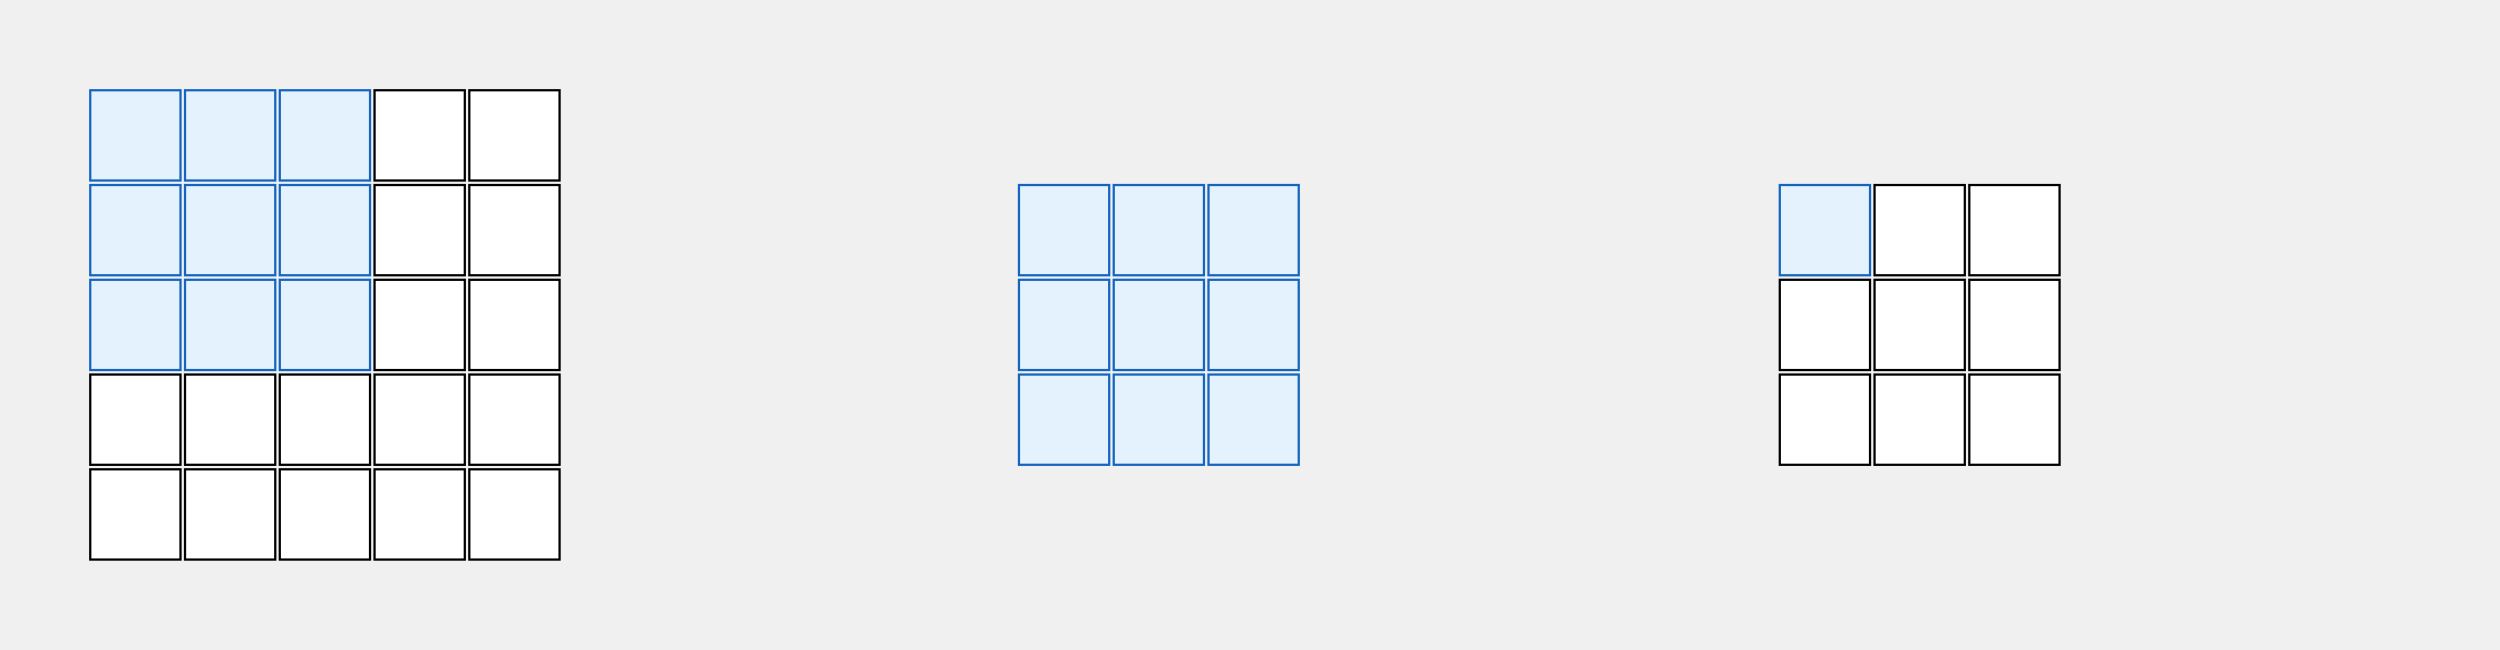
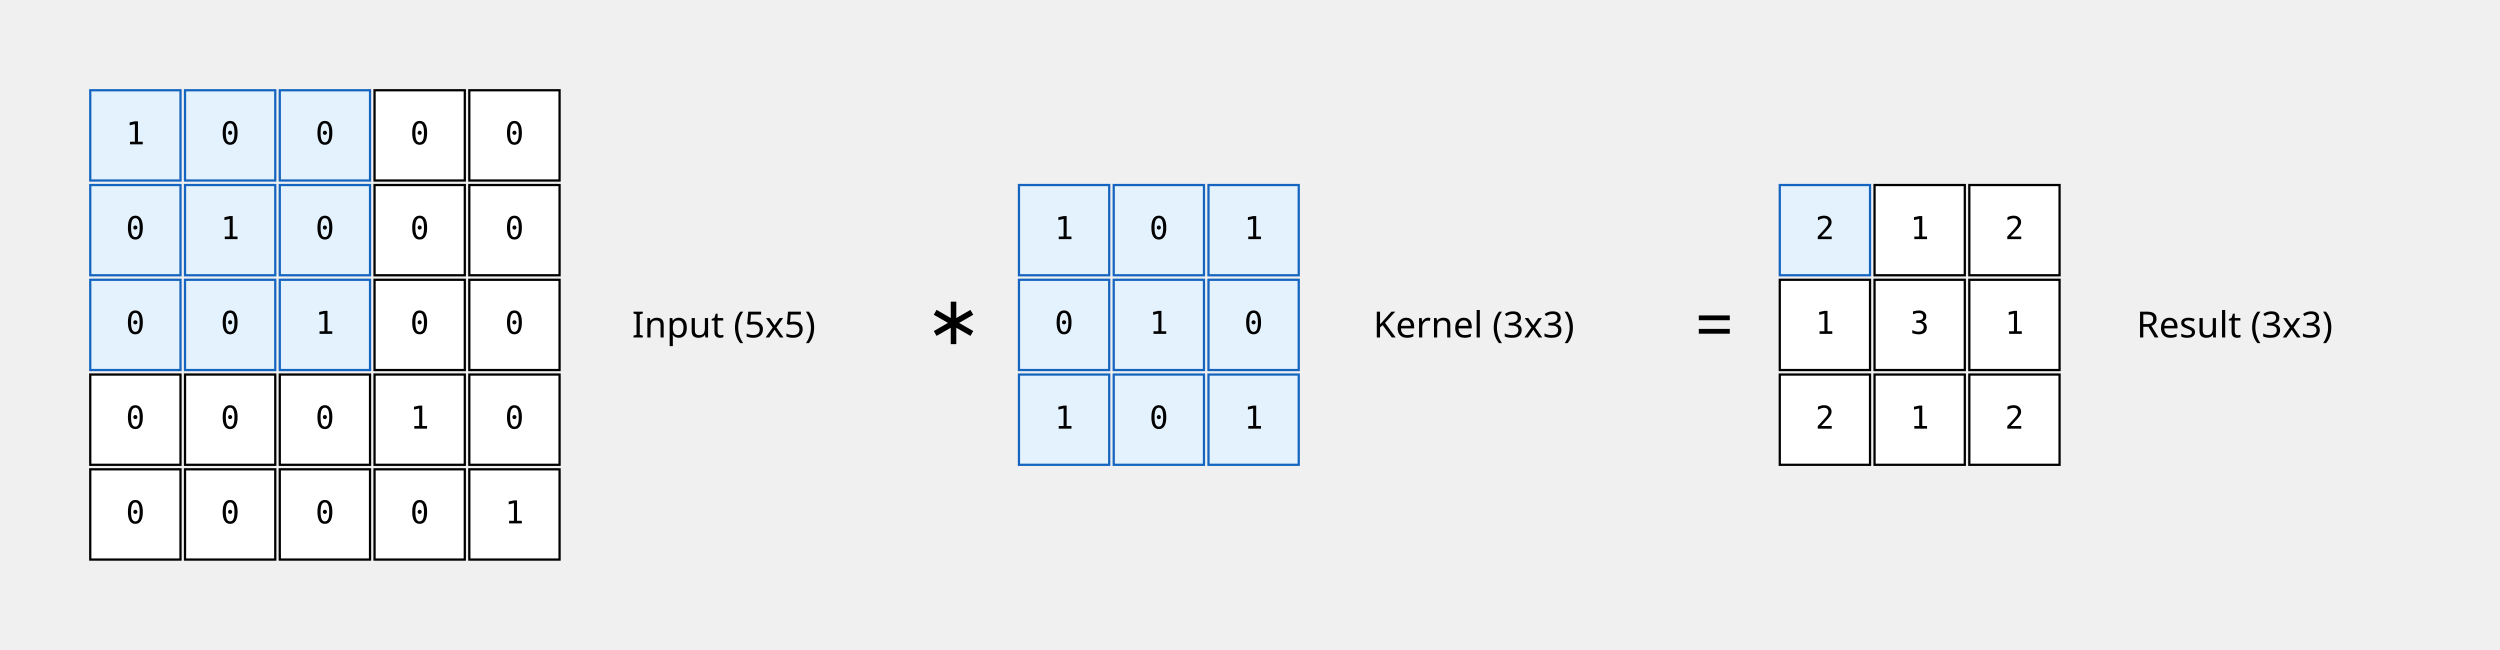
<svg xmlns="http://www.w3.org/2000/svg" width="1108.0" height="288.0" viewBox="-40.0 -40.0 1108.0 288.0">
  <defs>
    <marker id="arrow" viewBox="-10 -4 10 8" refX="0" refY="0" orient="auto" markerWidth="10" markerHeight="8">
      <path d="M -10 -4 L 0 0 L -10 4 Z" fill="rgba(0,0,0,1.0)" stroke="rgba(0,0,0,0.0)" stroke-width="1.0" />
    </marker>
  </defs>
  <g transform="translate(20.0 20.0) rotate(0.0) scale(1.0 1.0)">
    <rect x="-20.0" y="-20.0" width="40" height="40" stroke="#1565c0" fill="#e3f2fd" />
-     <text x="0" y="0" font-family="monospace" font-size="14" fill="rgba(0,0,0,0.0)" text-anchor="middle" dominant-baseline="middle">1</text>
+     <text x="0" y="0" font-family="monospace" font-size="14" fill="rgba(0,0,0,1.0)" text-anchor="middle" dominant-baseline="middle">1</text>
  </g>
  <g transform="translate(62.0 20.0) rotate(0.0) scale(1.0 1.0)">
    <rect x="-20.0" y="-20.0" width="40" height="40" stroke="#1565c0" fill="#e3f2fd" />
-     <text x="0" y="0" font-family="monospace" font-size="14" fill="rgba(0,0,0,0.0)" text-anchor="middle" dominant-baseline="middle">0</text>
+     <text x="0" y="0" font-family="monospace" font-size="14" fill="rgba(0,0,0,1.0)" text-anchor="middle" dominant-baseline="middle">0</text>
  </g>
  <g transform="translate(104.0 20.0) rotate(0.0) scale(1.0 1.0)">
    <rect x="-20.0" y="-20.0" width="40" height="40" stroke="#1565c0" fill="#e3f2fd" />
-     <text x="0" y="0" font-family="monospace" font-size="14" fill="rgba(0,0,0,0.0)" text-anchor="middle" dominant-baseline="middle">0</text>
+     <text x="0" y="0" font-family="monospace" font-size="14" fill="rgba(0,0,0,1.0)" text-anchor="middle" dominant-baseline="middle">0</text>
  </g>
  <g transform="translate(146.0 20.0) rotate(0.0) scale(1.0 1.0)">
    <rect x="-20.0" y="-20.0" width="40" height="40" stroke="black" fill="white" />
-     <text x="0" y="0" font-family="monospace" font-size="14" fill="rgba(0,0,0,0.0)" text-anchor="middle" dominant-baseline="middle">0</text>
+     <text x="0" y="0" font-family="monospace" font-size="14" fill="rgba(0,0,0,1.0)" text-anchor="middle" dominant-baseline="middle">0</text>
  </g>
  <g transform="translate(188.0 20.0) rotate(0.0) scale(1.0 1.0)">
    <rect x="-20.0" y="-20.0" width="40" height="40" stroke="black" fill="white" />
-     <text x="0" y="0" font-family="monospace" font-size="14" fill="rgba(0,0,0,0.0)" text-anchor="middle" dominant-baseline="middle">0</text>
+     <text x="0" y="0" font-family="monospace" font-size="14" fill="rgba(0,0,0,1.0)" text-anchor="middle" dominant-baseline="middle">0</text>
  </g>
  <g transform="translate(20.0 62.0) rotate(0.0) scale(1.0 1.0)">
    <rect x="-20.0" y="-20.0" width="40" height="40" stroke="#1565c0" fill="#e3f2fd" />
-     <text x="0" y="0" font-family="monospace" font-size="14" fill="rgba(0,0,0,0.0)" text-anchor="middle" dominant-baseline="middle">0</text>
+     <text x="0" y="0" font-family="monospace" font-size="14" fill="rgba(0,0,0,1.0)" text-anchor="middle" dominant-baseline="middle">0</text>
  </g>
  <g transform="translate(62.0 62.0) rotate(0.0) scale(1.0 1.0)">
    <rect x="-20.0" y="-20.0" width="40" height="40" stroke="#1565c0" fill="#e3f2fd" />
-     <text x="0" y="0" font-family="monospace" font-size="14" fill="rgba(0,0,0,0.0)" text-anchor="middle" dominant-baseline="middle">1</text>
+     <text x="0" y="0" font-family="monospace" font-size="14" fill="rgba(0,0,0,1.0)" text-anchor="middle" dominant-baseline="middle">1</text>
  </g>
  <g transform="translate(104.0 62.0) rotate(0.0) scale(1.0 1.0)">
    <rect x="-20.0" y="-20.0" width="40" height="40" stroke="#1565c0" fill="#e3f2fd" />
-     <text x="0" y="0" font-family="monospace" font-size="14" fill="rgba(0,0,0,0.0)" text-anchor="middle" dominant-baseline="middle">0</text>
+     <text x="0" y="0" font-family="monospace" font-size="14" fill="rgba(0,0,0,1.0)" text-anchor="middle" dominant-baseline="middle">0</text>
  </g>
  <g transform="translate(146.0 62.0) rotate(0.0) scale(1.0 1.0)">
    <rect x="-20.0" y="-20.0" width="40" height="40" stroke="black" fill="white" />
-     <text x="0" y="0" font-family="monospace" font-size="14" fill="rgba(0,0,0,0.0)" text-anchor="middle" dominant-baseline="middle">0</text>
+     <text x="0" y="0" font-family="monospace" font-size="14" fill="rgba(0,0,0,1.0)" text-anchor="middle" dominant-baseline="middle">0</text>
  </g>
  <g transform="translate(188.0 62.0) rotate(0.0) scale(1.0 1.0)">
    <rect x="-20.0" y="-20.0" width="40" height="40" stroke="black" fill="white" />
-     <text x="0" y="0" font-family="monospace" font-size="14" fill="rgba(0,0,0,0.0)" text-anchor="middle" dominant-baseline="middle">0</text>
+     <text x="0" y="0" font-family="monospace" font-size="14" fill="rgba(0,0,0,1.0)" text-anchor="middle" dominant-baseline="middle">0</text>
  </g>
  <g transform="translate(20.0 104.0) rotate(0.0) scale(1.0 1.0)">
    <rect x="-20.0" y="-20.0" width="40" height="40" stroke="#1565c0" fill="#e3f2fd" />
-     <text x="0" y="0" font-family="monospace" font-size="14" fill="rgba(0,0,0,0.0)" text-anchor="middle" dominant-baseline="middle">0</text>
+     <text x="0" y="0" font-family="monospace" font-size="14" fill="rgba(0,0,0,1.0)" text-anchor="middle" dominant-baseline="middle">0</text>
  </g>
  <g transform="translate(62.0 104.0) rotate(0.0) scale(1.0 1.0)">
    <rect x="-20.0" y="-20.0" width="40" height="40" stroke="#1565c0" fill="#e3f2fd" />
-     <text x="0" y="0" font-family="monospace" font-size="14" fill="rgba(0,0,0,0.0)" text-anchor="middle" dominant-baseline="middle">0</text>
+     <text x="0" y="0" font-family="monospace" font-size="14" fill="rgba(0,0,0,1.0)" text-anchor="middle" dominant-baseline="middle">0</text>
  </g>
  <g transform="translate(104.0 104.0) rotate(0.0) scale(1.0 1.0)">
    <rect x="-20.0" y="-20.0" width="40" height="40" stroke="#1565c0" fill="#e3f2fd" />
-     <text x="0" y="0" font-family="monospace" font-size="14" fill="rgba(0,0,0,0.0)" text-anchor="middle" dominant-baseline="middle">1</text>
+     <text x="0" y="0" font-family="monospace" font-size="14" fill="rgba(0,0,0,1.0)" text-anchor="middle" dominant-baseline="middle">1</text>
  </g>
  <g transform="translate(146.0 104.0) rotate(0.0) scale(1.0 1.0)">
    <rect x="-20.0" y="-20.0" width="40" height="40" stroke="black" fill="white" />
-     <text x="0" y="0" font-family="monospace" font-size="14" fill="rgba(0,0,0,0.0)" text-anchor="middle" dominant-baseline="middle">0</text>
+     <text x="0" y="0" font-family="monospace" font-size="14" fill="rgba(0,0,0,1.0)" text-anchor="middle" dominant-baseline="middle">0</text>
  </g>
  <g transform="translate(188.0 104.0) rotate(0.0) scale(1.0 1.0)">
    <rect x="-20.0" y="-20.0" width="40" height="40" stroke="black" fill="white" />
-     <text x="0" y="0" font-family="monospace" font-size="14" fill="rgba(0,0,0,0.0)" text-anchor="middle" dominant-baseline="middle">0</text>
+     <text x="0" y="0" font-family="monospace" font-size="14" fill="rgba(0,0,0,1.0)" text-anchor="middle" dominant-baseline="middle">0</text>
  </g>
  <g transform="translate(20.0 146.0) rotate(0.0) scale(1.0 1.0)">
    <rect x="-20.0" y="-20.0" width="40" height="40" stroke="black" fill="white" />
-     <text x="0" y="0" font-family="monospace" font-size="14" fill="rgba(0,0,0,0.0)" text-anchor="middle" dominant-baseline="middle">0</text>
+     <text x="0" y="0" font-family="monospace" font-size="14" fill="rgba(0,0,0,1.0)" text-anchor="middle" dominant-baseline="middle">0</text>
  </g>
  <g transform="translate(62.0 146.0) rotate(0.0) scale(1.0 1.0)">
    <rect x="-20.0" y="-20.0" width="40" height="40" stroke="black" fill="white" />
-     <text x="0" y="0" font-family="monospace" font-size="14" fill="rgba(0,0,0,0.0)" text-anchor="middle" dominant-baseline="middle">0</text>
+     <text x="0" y="0" font-family="monospace" font-size="14" fill="rgba(0,0,0,1.0)" text-anchor="middle" dominant-baseline="middle">0</text>
  </g>
  <g transform="translate(104.0 146.0) rotate(0.0) scale(1.0 1.0)">
    <rect x="-20.0" y="-20.0" width="40" height="40" stroke="black" fill="white" />
-     <text x="0" y="0" font-family="monospace" font-size="14" fill="rgba(0,0,0,0.0)" text-anchor="middle" dominant-baseline="middle">0</text>
+     <text x="0" y="0" font-family="monospace" font-size="14" fill="rgba(0,0,0,1.0)" text-anchor="middle" dominant-baseline="middle">0</text>
  </g>
  <g transform="translate(146.0 146.0) rotate(0.0) scale(1.0 1.0)">
    <rect x="-20.0" y="-20.0" width="40" height="40" stroke="black" fill="white" />
-     <text x="0" y="0" font-family="monospace" font-size="14" fill="rgba(0,0,0,0.0)" text-anchor="middle" dominant-baseline="middle">1</text>
+     <text x="0" y="0" font-family="monospace" font-size="14" fill="rgba(0,0,0,1.0)" text-anchor="middle" dominant-baseline="middle">1</text>
  </g>
  <g transform="translate(188.0 146.0) rotate(0.0) scale(1.0 1.0)">
    <rect x="-20.0" y="-20.0" width="40" height="40" stroke="black" fill="white" />
-     <text x="0" y="0" font-family="monospace" font-size="14" fill="rgba(0,0,0,0.0)" text-anchor="middle" dominant-baseline="middle">0</text>
+     <text x="0" y="0" font-family="monospace" font-size="14" fill="rgba(0,0,0,1.0)" text-anchor="middle" dominant-baseline="middle">0</text>
  </g>
  <g transform="translate(20.0 188.0) rotate(0.0) scale(1.0 1.0)">
    <rect x="-20.0" y="-20.0" width="40" height="40" stroke="black" fill="white" />
-     <text x="0" y="0" font-family="monospace" font-size="14" fill="rgba(0,0,0,0.0)" text-anchor="middle" dominant-baseline="middle">0</text>
+     <text x="0" y="0" font-family="monospace" font-size="14" fill="rgba(0,0,0,1.0)" text-anchor="middle" dominant-baseline="middle">0</text>
  </g>
  <g transform="translate(62.0 188.0) rotate(0.0) scale(1.0 1.0)">
    <rect x="-20.0" y="-20.0" width="40" height="40" stroke="black" fill="white" />
-     <text x="0" y="0" font-family="monospace" font-size="14" fill="rgba(0,0,0,0.0)" text-anchor="middle" dominant-baseline="middle">0</text>
+     <text x="0" y="0" font-family="monospace" font-size="14" fill="rgba(0,0,0,1.0)" text-anchor="middle" dominant-baseline="middle">0</text>
  </g>
  <g transform="translate(104.0 188.0) rotate(0.0) scale(1.0 1.0)">
    <rect x="-20.0" y="-20.0" width="40" height="40" stroke="black" fill="white" />
-     <text x="0" y="0" font-family="monospace" font-size="14" fill="rgba(0,0,0,0.0)" text-anchor="middle" dominant-baseline="middle">0</text>
+     <text x="0" y="0" font-family="monospace" font-size="14" fill="rgba(0,0,0,1.0)" text-anchor="middle" dominant-baseline="middle">0</text>
  </g>
  <g transform="translate(146.0 188.0) rotate(0.0) scale(1.0 1.0)">
    <rect x="-20.0" y="-20.0" width="40" height="40" stroke="black" fill="white" />
-     <text x="0" y="0" font-family="monospace" font-size="14" fill="rgba(0,0,0,0.0)" text-anchor="middle" dominant-baseline="middle">0</text>
+     <text x="0" y="0" font-family="monospace" font-size="14" fill="rgba(0,0,0,1.0)" text-anchor="middle" dominant-baseline="middle">0</text>
  </g>
  <g transform="translate(188.0 188.0) rotate(0.0) scale(1.0 1.0)">
    <rect x="-20.0" y="-20.0" width="40" height="40" stroke="black" fill="white" />
-     <text x="0" y="0" font-family="monospace" font-size="14" fill="rgba(0,0,0,0.0)" text-anchor="middle" dominant-baseline="middle">1</text>
+     <text x="0" y="0" font-family="monospace" font-size="14" fill="rgba(0,0,0,1.0)" text-anchor="middle" dominant-baseline="middle">1</text>
  </g>
  <g transform="translate(280.8 104.0) rotate(0.0) scale(1.0 1.0)">
-     <text x="0" y="0" font-family="sans-serif" font-size="16" fill="rgba(0,0,0,0.0)" text-anchor="middle" dominant-baseline="middle">Input (5x5)</text>
+     <text x="0" y="0" font-family="sans-serif" font-size="16" fill="rgba(0,0,0,1.0)" text-anchor="middle" dominant-baseline="middle">Input (5x5)</text>
  </g>
  <g transform="translate(353.6 104.0) rotate(0.0) scale(1.0 1.0)">

</g>
  <g transform="translate(382.6 104.0) rotate(0.0) scale(1.0 1.0)">
-     <text x="0" y="0" font-family="sans-serif" font-size="30" fill="rgba(0,0,0,0.0)" text-anchor="middle" dominant-baseline="middle">∗</text>
+     <text x="0" y="0" font-family="sans-serif" font-size="30" fill="rgba(0,0,0,1.0)" text-anchor="middle" dominant-baseline="middle">∗</text>
  </g>
  <g transform="translate(411.6 42.0) rotate(0.0) scale(1.0 1.0)">
    <g transform="translate(20.0 20.0) rotate(0.0) scale(1.0 1.0)">
      <rect x="-20.0" y="-20.0" width="40" height="40" stroke="#1565c0" fill="#e3f2fd" />
-       <text x="0" y="0" font-family="monospace" font-size="14" fill="rgba(0,0,0,0.0)" text-anchor="middle" dominant-baseline="middle">1</text>
+       <text x="0" y="0" font-family="monospace" font-size="14" fill="rgba(0,0,0,1.0)" text-anchor="middle" dominant-baseline="middle">1</text>
    </g>
    <g transform="translate(62.0 20.0) rotate(0.0) scale(1.0 1.0)">
      <rect x="-20.0" y="-20.0" width="40" height="40" stroke="#1565c0" fill="#e3f2fd" />
-       <text x="0" y="0" font-family="monospace" font-size="14" fill="rgba(0,0,0,0.0)" text-anchor="middle" dominant-baseline="middle">0</text>
+       <text x="0" y="0" font-family="monospace" font-size="14" fill="rgba(0,0,0,1.0)" text-anchor="middle" dominant-baseline="middle">0</text>
    </g>
    <g transform="translate(104.0 20.0) rotate(0.0) scale(1.0 1.0)">
      <rect x="-20.0" y="-20.0" width="40" height="40" stroke="#1565c0" fill="#e3f2fd" />
-       <text x="0" y="0" font-family="monospace" font-size="14" fill="rgba(0,0,0,0.0)" text-anchor="middle" dominant-baseline="middle">1</text>
+       <text x="0" y="0" font-family="monospace" font-size="14" fill="rgba(0,0,0,1.0)" text-anchor="middle" dominant-baseline="middle">1</text>
    </g>
    <g transform="translate(20.0 62.0) rotate(0.0) scale(1.0 1.0)">
      <rect x="-20.0" y="-20.0" width="40" height="40" stroke="#1565c0" fill="#e3f2fd" />
-       <text x="0" y="0" font-family="monospace" font-size="14" fill="rgba(0,0,0,0.0)" text-anchor="middle" dominant-baseline="middle">0</text>
+       <text x="0" y="0" font-family="monospace" font-size="14" fill="rgba(0,0,0,1.0)" text-anchor="middle" dominant-baseline="middle">0</text>
    </g>
    <g transform="translate(62.0 62.0) rotate(0.0) scale(1.0 1.0)">
      <rect x="-20.0" y="-20.0" width="40" height="40" stroke="#1565c0" fill="#e3f2fd" />
-       <text x="0" y="0" font-family="monospace" font-size="14" fill="rgba(0,0,0,0.0)" text-anchor="middle" dominant-baseline="middle">1</text>
+       <text x="0" y="0" font-family="monospace" font-size="14" fill="rgba(0,0,0,1.0)" text-anchor="middle" dominant-baseline="middle">1</text>
    </g>
    <g transform="translate(104.0 62.0) rotate(0.0) scale(1.0 1.0)">
      <rect x="-20.0" y="-20.0" width="40" height="40" stroke="#1565c0" fill="#e3f2fd" />
-       <text x="0" y="0" font-family="monospace" font-size="14" fill="rgba(0,0,0,0.0)" text-anchor="middle" dominant-baseline="middle">0</text>
+       <text x="0" y="0" font-family="monospace" font-size="14" fill="rgba(0,0,0,1.0)" text-anchor="middle" dominant-baseline="middle">0</text>
    </g>
    <g transform="translate(20.0 104.0) rotate(0.0) scale(1.0 1.0)">
      <rect x="-20.0" y="-20.0" width="40" height="40" stroke="#1565c0" fill="#e3f2fd" />
-       <text x="0" y="0" font-family="monospace" font-size="14" fill="rgba(0,0,0,0.0)" text-anchor="middle" dominant-baseline="middle">1</text>
+       <text x="0" y="0" font-family="monospace" font-size="14" fill="rgba(0,0,0,1.0)" text-anchor="middle" dominant-baseline="middle">1</text>
    </g>
    <g transform="translate(62.0 104.0) rotate(0.0) scale(1.0 1.0)">
      <rect x="-20.0" y="-20.0" width="40" height="40" stroke="#1565c0" fill="#e3f2fd" />
-       <text x="0" y="0" font-family="monospace" font-size="14" fill="rgba(0,0,0,0.0)" text-anchor="middle" dominant-baseline="middle">0</text>
+       <text x="0" y="0" font-family="monospace" font-size="14" fill="rgba(0,0,0,1.0)" text-anchor="middle" dominant-baseline="middle">0</text>
    </g>
    <g transform="translate(104.0 104.0) rotate(0.0) scale(1.0 1.0)">
      <rect x="-20.0" y="-20.0" width="40" height="40" stroke="#1565c0" fill="#e3f2fd" />
-       <text x="0" y="0" font-family="monospace" font-size="14" fill="rgba(0,0,0,0.0)" text-anchor="middle" dominant-baseline="middle">1</text>
+       <text x="0" y="0" font-family="monospace" font-size="14" fill="rgba(0,0,0,1.0)" text-anchor="middle" dominant-baseline="middle">1</text>
    </g>
  </g>
  <g transform="translate(613.2 104.0) rotate(0.0) scale(1.0 1.0)">
-     <text x="0" y="0" font-family="sans-serif" font-size="16" fill="rgba(0,0,0,0.0)" text-anchor="middle" dominant-baseline="middle">Kernel (3x3)</text>
+     <text x="0" y="0" font-family="sans-serif" font-size="16" fill="rgba(0,0,0,1.0)" text-anchor="middle" dominant-baseline="middle">Kernel (3x3)</text>
  </g>
  <g transform="translate(690.8 104.0) rotate(0.0) scale(1.0 1.0)">

</g>
  <g transform="translate(719.8 104.0) rotate(0.0) scale(1.0 1.0)">
-     <text x="0" y="0" font-family="sans-serif" font-size="30" fill="rgba(0,0,0,0.0)" text-anchor="middle" dominant-baseline="middle">=</text>
+     <text x="0" y="0" font-family="sans-serif" font-size="30" fill="rgba(0,0,0,1.0)" text-anchor="middle" dominant-baseline="middle">=</text>
  </g>
  <g transform="translate(748.8 42.0) rotate(0.0) scale(1.0 1.0)">
    <g transform="translate(20.0 20.0) rotate(0.0) scale(1.0 1.0)">
      <rect x="-20.0" y="-20.0" width="40" height="40" stroke="#1565c0" fill="#e3f2fd" />
-       <text x="0" y="0" font-family="monospace" font-size="14" fill="rgba(0,0,0,0.0)" text-anchor="middle" dominant-baseline="middle">2</text>
+       <text x="0" y="0" font-family="monospace" font-size="14" fill="rgba(0,0,0,1.0)" text-anchor="middle" dominant-baseline="middle">2</text>
    </g>
    <g transform="translate(62.0 20.0) rotate(0.0) scale(1.0 1.0)">
      <rect x="-20.0" y="-20.0" width="40" height="40" stroke="black" fill="white" />
-       <text x="0" y="0" font-family="monospace" font-size="14" fill="rgba(0,0,0,0.0)" text-anchor="middle" dominant-baseline="middle">1</text>
+       <text x="0" y="0" font-family="monospace" font-size="14" fill="rgba(0,0,0,1.0)" text-anchor="middle" dominant-baseline="middle">1</text>
    </g>
    <g transform="translate(104.0 20.0) rotate(0.0) scale(1.0 1.0)">
      <rect x="-20.0" y="-20.0" width="40" height="40" stroke="black" fill="white" />
-       <text x="0" y="0" font-family="monospace" font-size="14" fill="rgba(0,0,0,0.0)" text-anchor="middle" dominant-baseline="middle">2</text>
+       <text x="0" y="0" font-family="monospace" font-size="14" fill="rgba(0,0,0,1.0)" text-anchor="middle" dominant-baseline="middle">2</text>
    </g>
    <g transform="translate(20.0 62.0) rotate(0.0) scale(1.0 1.0)">
      <rect x="-20.0" y="-20.0" width="40" height="40" stroke="black" fill="white" />
-       <text x="0" y="0" font-family="monospace" font-size="14" fill="rgba(0,0,0,0.0)" text-anchor="middle" dominant-baseline="middle">1</text>
+       <text x="0" y="0" font-family="monospace" font-size="14" fill="rgba(0,0,0,1.0)" text-anchor="middle" dominant-baseline="middle">1</text>
    </g>
    <g transform="translate(62.0 62.0) rotate(0.0) scale(1.0 1.0)">
      <rect x="-20.0" y="-20.0" width="40" height="40" stroke="black" fill="white" />
-       <text x="0" y="0" font-family="monospace" font-size="14" fill="rgba(0,0,0,0.0)" text-anchor="middle" dominant-baseline="middle">3</text>
+       <text x="0" y="0" font-family="monospace" font-size="14" fill="rgba(0,0,0,1.0)" text-anchor="middle" dominant-baseline="middle">3</text>
    </g>
    <g transform="translate(104.0 62.0) rotate(0.0) scale(1.0 1.0)">
      <rect x="-20.0" y="-20.0" width="40" height="40" stroke="black" fill="white" />
-       <text x="0" y="0" font-family="monospace" font-size="14" fill="rgba(0,0,0,0.0)" text-anchor="middle" dominant-baseline="middle">1</text>
+       <text x="0" y="0" font-family="monospace" font-size="14" fill="rgba(0,0,0,1.0)" text-anchor="middle" dominant-baseline="middle">1</text>
    </g>
    <g transform="translate(20.0 104.0) rotate(0.0) scale(1.0 1.0)">
      <rect x="-20.0" y="-20.0" width="40" height="40" stroke="black" fill="white" />
-       <text x="0" y="0" font-family="monospace" font-size="14" fill="rgba(0,0,0,0.0)" text-anchor="middle" dominant-baseline="middle">2</text>
+       <text x="0" y="0" font-family="monospace" font-size="14" fill="rgba(0,0,0,1.0)" text-anchor="middle" dominant-baseline="middle">2</text>
    </g>
    <g transform="translate(62.0 104.0) rotate(0.0) scale(1.0 1.0)">
      <rect x="-20.0" y="-20.0" width="40" height="40" stroke="black" fill="white" />
-       <text x="0" y="0" font-family="monospace" font-size="14" fill="rgba(0,0,0,0.0)" text-anchor="middle" dominant-baseline="middle">1</text>
+       <text x="0" y="0" font-family="monospace" font-size="14" fill="rgba(0,0,0,1.0)" text-anchor="middle" dominant-baseline="middle">1</text>
    </g>
    <g transform="translate(104.0 104.0) rotate(0.0) scale(1.0 1.0)">
      <rect x="-20.0" y="-20.0" width="40" height="40" stroke="black" fill="white" />
-       <text x="0" y="0" font-family="monospace" font-size="14" fill="rgba(0,0,0,0.0)" text-anchor="middle" dominant-baseline="middle">2</text>
+       <text x="0" y="0" font-family="monospace" font-size="14" fill="rgba(0,0,0,1.0)" text-anchor="middle" dominant-baseline="middle">2</text>
    </g>
  </g>
  <g transform="translate(950.4 104.0) rotate(0.0) scale(1.0 1.0)">
-     <text x="0" y="0" font-family="sans-serif" font-size="16" fill="rgba(0,0,0,0.0)" text-anchor="middle" dominant-baseline="middle">Result (3x3)</text>
+     <text x="0" y="0" font-family="sans-serif" font-size="16" fill="rgba(0,0,0,1.0)" text-anchor="middle" dominant-baseline="middle">Result (3x3)</text>
  </g>
  <g transform="translate(1028.0 104.0) rotate(0.0) scale(1.0 1.0)">

</g>
</svg>
